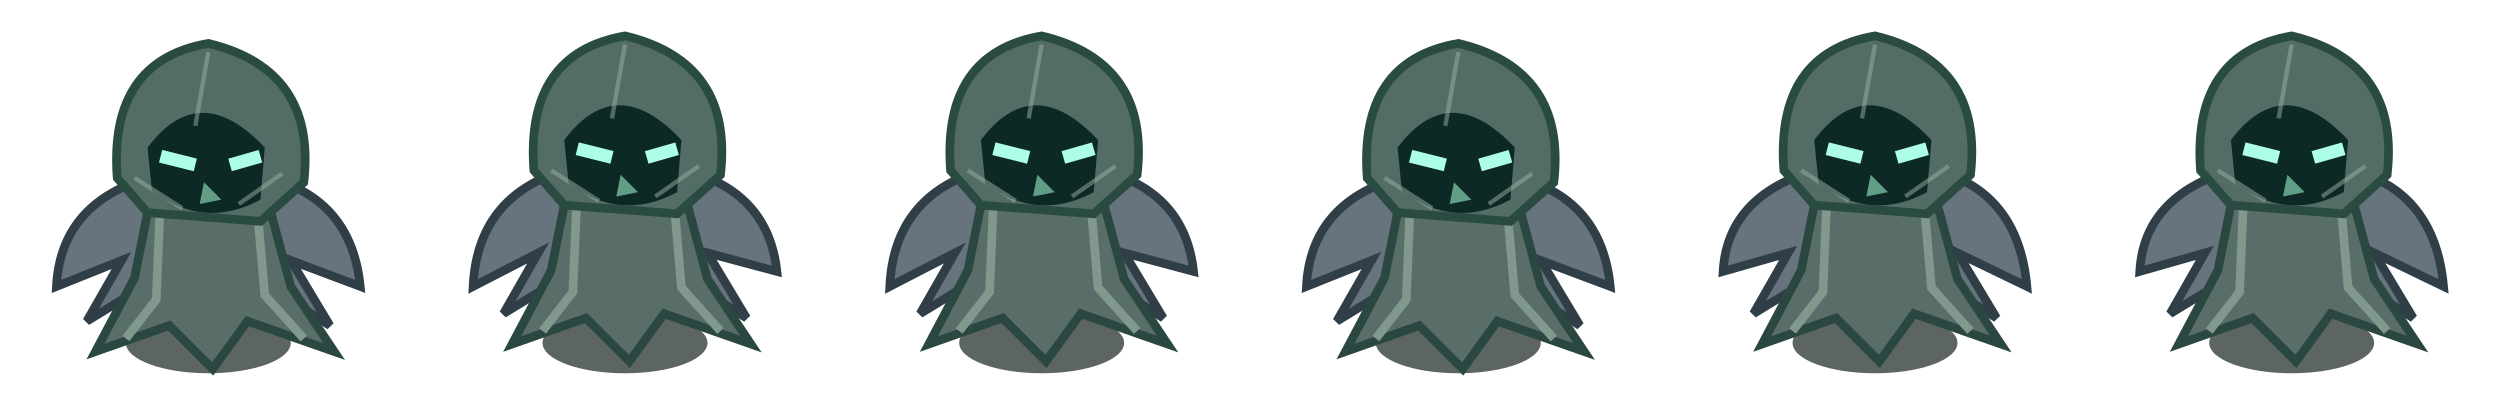
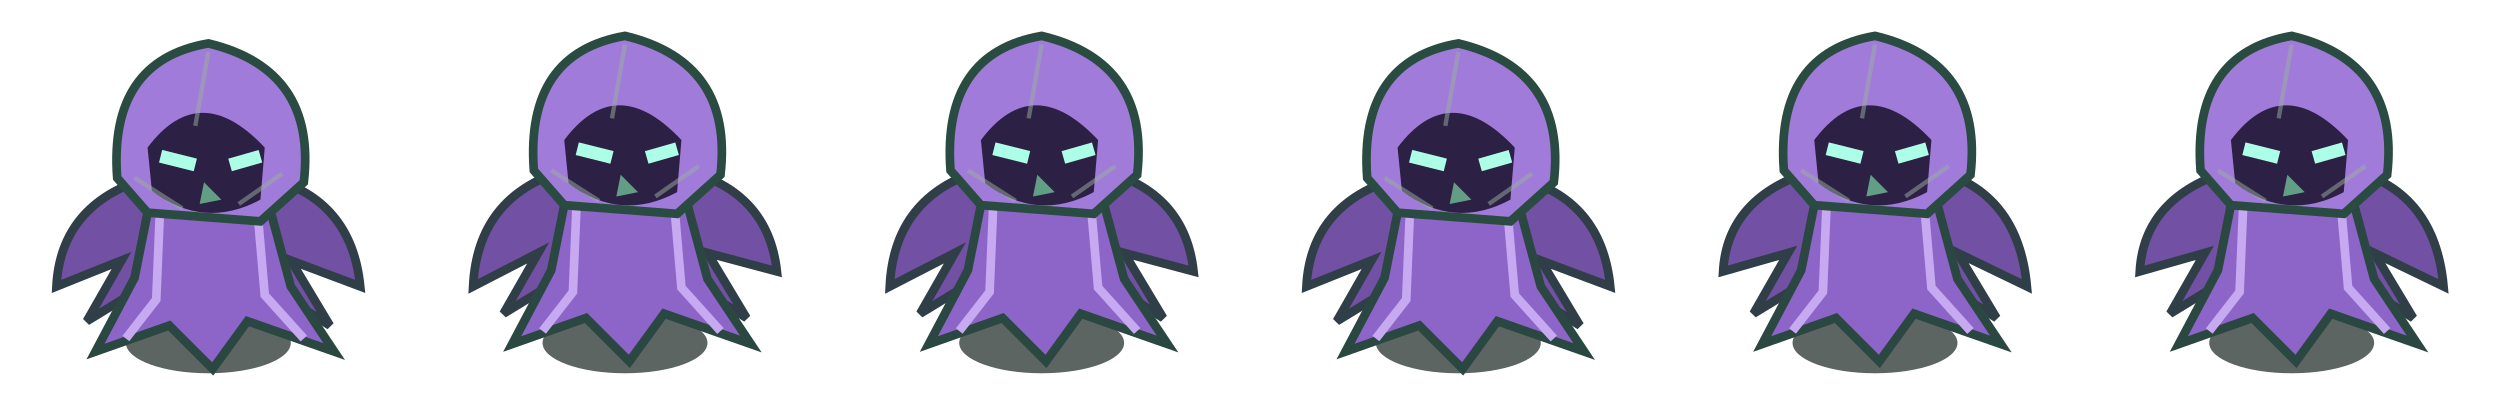
<svg xmlns="http://www.w3.org/2000/svg" width="576" height="96" viewBox="0 0 576 96">
  <g transform="translate(0 0)">
    <ellipse cx="48" cy="79" rx="19" ry="7" fill="#04120e" opacity=".65" />
    <g transform="translate(0 0)">
-       <path d="M34 41Q14 47 13 66L28 60 20 74 38 63M62 41Q81 46 83 66L67 60 76 75 57 63" fill="#68747d" stroke="#303e47" stroke-width="2" />
-       <path d="M36 39Q46 31 60 40L67 66 77 81 57 74 49 85 39 75 22 81 31 64Z" fill="#596e69" stroke="#2b4741" stroke-width="2" />
-       <path d="M37 45l-1 24 -7 9m30 -33 2 23 9 10" stroke="#81988c" fill="none" stroke-width="2" />
-       <path d="M27 41Q25 14 48 10Q73 16 70 42L60 51 34 49Z" fill="#536d66" stroke="#2a4b41" stroke-width="2" />
-       <path d="M34 34Q46 18 61 34L60 46Q47 53 35 44Z" fill="#0d2925" />
+       <path d="M34 41Q14 47 13 66L28 60 20 74 38 63M62 41Q81 46 83 66L67 60 76 75 57 63" fill="#7250a4" stroke="#303e47" stroke-width="2" />
+       <path d="M36 39Q46 31 60 40L67 66 77 81 57 74 49 85 39 75 22 81 31 64Z" fill="#8d64c7" stroke="#2b4741" stroke-width="2" />
+       <path d="M37 45l-1 24 -7 9m30 -33 2 23 9 10" stroke="#c6a9f0" fill="none" stroke-width="2" />
+       <path d="M27 41Q25 14 48 10Q73 16 70 42L60 51 34 49Z" fill="#a17bd9" stroke="#2a4b41" stroke-width="2" />
+       <path d="M34 34Q46 18 61 34L60 46Q47 53 35 44Z" fill="#2d2045" />
      <path d="M37 36l8 2m8 0 7 -2" stroke="#acffe6" stroke-width="3" />
      <path d="M47 42l-1 5 5 -1" fill="#629e86" />
      <path d="M48 12l-3 17m-14 12 11 7m23 -8 -10 7" stroke="#9bafa1" fill="none" opacity=".5" />
    </g>
  </g>
  <g transform="translate(96 0)">
    <ellipse cx="48" cy="79" rx="19" ry="7" fill="#04120e" opacity=".65" />
    <g transform="translate(0 -1.732051)">
-       <path d="M34 41Q14 47 13 67.732L28 60 20 74 38 63M62 41Q81 46 83 64.268L67 60 76 75 57 63" fill="#68747d" stroke="#303e47" stroke-width="2" />
-       <path d="M36 39Q46 31 60 40L67 66 77 81 57 74 49 85 39 75 22 81 31 64Z" fill="#596e69" stroke="#2b4741" stroke-width="2" />
-       <path d="M37 45l-1 24 -7 9m30 -33 2 23 9 10" stroke="#81988c" fill="none" stroke-width="2" />
-       <path d="M27 41Q25 14 48 10Q73 16 70 42L60 51 34 49Z" fill="#536d66" stroke="#2a4b41" stroke-width="2" />
-       <path d="M34 34Q46 18 61 34L60 46Q47 53 35 44Z" fill="#0d2925" />
+       <path d="M34 41Q14 47 13 67.732L28 60 20 74 38 63M62 41Q81 46 83 64.268L67 60 76 75 57 63" fill="#7250a4" stroke="#303e47" stroke-width="2" />
+       <path d="M36 39Q46 31 60 40L67 66 77 81 57 74 49 85 39 75 22 81 31 64Z" fill="#8d64c7" stroke="#2b4741" stroke-width="2" />
+       <path d="M37 45l-1 24 -7 9m30 -33 2 23 9 10" stroke="#c6a9f0" fill="none" stroke-width="2" />
+       <path d="M27 41Q25 14 48 10Q73 16 70 42L60 51 34 49Z" fill="#a17bd9" stroke="#2a4b41" stroke-width="2" />
+       <path d="M34 34Q46 18 61 34L60 46Q47 53 35 44Z" fill="#2d2045" />
      <path d="M37 36l8 2m8 0 7 -2" stroke="#acffe6" stroke-width="3" />
      <path d="M47 42l-1 5 5 -1" fill="#629e86" />
      <path d="M48 12l-3 17m-14 12 11 7m23 -8 -10 7" stroke="#9bafa1" fill="none" opacity=".5" />
    </g>
  </g>
  <g transform="translate(192 0)">
    <ellipse cx="48" cy="79" rx="19" ry="7" fill="#04120e" opacity=".65" />
    <g transform="translate(0 -1.732051)">
-       <path d="M34 41Q14 47 13 67.732L28 60 20 74 38 63M62 41Q81 46 83 64.268L67 60 76 75 57 63" fill="#68747d" stroke="#303e47" stroke-width="2" />
-       <path d="M36 39Q46 31 60 40L67 66 77 81 57 74 49 85 39 75 22 81 31 64Z" fill="#596e69" stroke="#2b4741" stroke-width="2" />
-       <path d="M37 45l-1 24 -7 9m30 -33 2 23 9 10" stroke="#81988c" fill="none" stroke-width="2" />
-       <path d="M27 41Q25 14 48 10Q73 16 70 42L60 51 34 49Z" fill="#536d66" stroke="#2a4b41" stroke-width="2" />
-       <path d="M34 34Q46 18 61 34L60 46Q47 53 35 44Z" fill="#0d2925" />
+       <path d="M34 41Q14 47 13 67.732L28 60 20 74 38 63M62 41Q81 46 83 64.268L67 60 76 75 57 63" fill="#7250a4" stroke="#303e47" stroke-width="2" />
+       <path d="M36 39Q46 31 60 40L67 66 77 81 57 74 49 85 39 75 22 81 31 64Z" fill="#8d64c7" stroke="#2b4741" stroke-width="2" />
+       <path d="M37 45l-1 24 -7 9m30 -33 2 23 9 10" stroke="#c6a9f0" fill="none" stroke-width="2" />
+       <path d="M27 41Q25 14 48 10Q73 16 70 42L60 51 34 49Z" fill="#a17bd9" stroke="#2a4b41" stroke-width="2" />
+       <path d="M34 34Q46 18 61 34L60 46Q47 53 35 44Z" fill="#2d2045" />
      <path d="M37 36l8 2m8 0 7 -2" stroke="#acffe6" stroke-width="3" />
      <path d="M47 42l-1 5 5 -1" fill="#629e86" />
      <path d="M48 12l-3 17m-14 12 11 7m23 -8 -10 7" stroke="#9bafa1" fill="none" opacity=".5" />
    </g>
  </g>
  <g transform="translate(288 0)">
    <ellipse cx="48" cy="79" rx="19" ry="7" fill="#04120e" opacity=".65" />
    <g transform="translate(0 -2.4492935982947064e-16)">
-       <path d="M34 41Q14 47 13 66L28 60 20 74 38 63M62 41Q81 46 83 66L67 60 76 75 57 63" fill="#68747d" stroke="#303e47" stroke-width="2" />
-       <path d="M36 39Q46 31 60 40L67 66 77 81 57 74 49 85 39 75 22 81 31 64Z" fill="#596e69" stroke="#2b4741" stroke-width="2" />
-       <path d="M37 45l-1 24 -7 9m30 -33 2 23 9 10" stroke="#81988c" fill="none" stroke-width="2" />
-       <path d="M27 41Q25 14 48 10Q73 16 70 42L60 51 34 49Z" fill="#536d66" stroke="#2a4b41" stroke-width="2" />
-       <path d="M34 34Q46 18 61 34L60 46Q47 53 35 44Z" fill="#0d2925" />
+       <path d="M34 41Q14 47 13 66L28 60 20 74 38 63M62 41Q81 46 83 66L67 60 76 75 57 63" fill="#7250a4" stroke="#303e47" stroke-width="2" />
+       <path d="M36 39Q46 31 60 40L67 66 77 81 57 74 49 85 39 75 22 81 31 64Z" fill="#8d64c7" stroke="#2b4741" stroke-width="2" />
+       <path d="M37 45l-1 24 -7 9m30 -33 2 23 9 10" stroke="#c6a9f0" fill="none" stroke-width="2" />
+       <path d="M27 41Q25 14 48 10Q73 16 70 42L60 51 34 49Z" fill="#a17bd9" stroke="#2a4b41" stroke-width="2" />
+       <path d="M34 34Q46 18 61 34L60 46Q47 53 35 44Z" fill="#2d2045" />
      <path d="M37 36l8 2m8 0 7 -2" stroke="#acffe6" stroke-width="3" />
      <path d="M47 42l-1 5 5 -1" fill="#629e86" />
      <path d="M48 12l-3 17m-14 12 11 7m23 -8 -10 7" stroke="#9bafa1" fill="none" opacity=".5" />
    </g>
  </g>
  <g transform="translate(384 0)">
    <ellipse cx="48" cy="79" rx="19" ry="7" fill="#04120e" opacity=".65" />
    <g transform="translate(0 -1.732051)">
-       <path d="M34 41Q14 47 13 64.268L28 60 20 74 38 63M62 41Q81 46 83 67.732L67 60 76 75 57 63" fill="#68747d" stroke="#303e47" stroke-width="2" />
-       <path d="M36 39Q46 31 60 40L67 66 77 81 57 74 49 85 39 75 22 81 31 64Z" fill="#596e69" stroke="#2b4741" stroke-width="2" />
-       <path d="M37 45l-1 24 -7 9m30 -33 2 23 9 10" stroke="#81988c" fill="none" stroke-width="2" />
-       <path d="M27 41Q25 14 48 10Q73 16 70 42L60 51 34 49Z" fill="#536d66" stroke="#2a4b41" stroke-width="2" />
-       <path d="M34 34Q46 18 61 34L60 46Q47 53 35 44Z" fill="#0d2925" />
+       <path d="M34 41Q14 47 13 64.268L28 60 20 74 38 63M62 41Q81 46 83 67.732L67 60 76 75 57 63" fill="#7250a4" stroke="#303e47" stroke-width="2" />
+       <path d="M36 39Q46 31 60 40L67 66 77 81 57 74 49 85 39 75 22 81 31 64Z" fill="#8d64c7" stroke="#2b4741" stroke-width="2" />
+       <path d="M37 45l-1 24 -7 9m30 -33 2 23 9 10" stroke="#c6a9f0" fill="none" stroke-width="2" />
+       <path d="M27 41Q25 14 48 10Q73 16 70 42L60 51 34 49Z" fill="#a17bd9" stroke="#2a4b41" stroke-width="2" />
+       <path d="M34 34Q46 18 61 34L60 46Q47 53 35 44Z" fill="#2d2045" />
      <path d="M37 36l8 2m8 0 7 -2" stroke="#acffe6" stroke-width="3" />
      <path d="M47 42l-1 5 5 -1" fill="#629e86" />
      <path d="M48 12l-3 17m-14 12 11 7m23 -8 -10 7" stroke="#9bafa1" fill="none" opacity=".5" />
    </g>
  </g>
  <g transform="translate(480 0)">
    <ellipse cx="48" cy="79" rx="19" ry="7" fill="#04120e" opacity=".65" />
    <g transform="translate(0 -1.732051)">
-       <path d="M34 41Q14 47 13 64.268L28 60 20 74 38 63M62 41Q81 46 83 67.732L67 60 76 75 57 63" fill="#68747d" stroke="#303e47" stroke-width="2" />
-       <path d="M36 39Q46 31 60 40L67 66 77 81 57 74 49 85 39 75 22 81 31 64Z" fill="#596e69" stroke="#2b4741" stroke-width="2" />
-       <path d="M37 45l-1 24 -7 9m30 -33 2 23 9 10" stroke="#81988c" fill="none" stroke-width="2" />
-       <path d="M27 41Q25 14 48 10Q73 16 70 42L60 51 34 49Z" fill="#536d66" stroke="#2a4b41" stroke-width="2" />
-       <path d="M34 34Q46 18 61 34L60 46Q47 53 35 44Z" fill="#0d2925" />
+       <path d="M34 41Q14 47 13 64.268L28 60 20 74 38 63M62 41Q81 46 83 67.732L67 60 76 75 57 63" fill="#7250a4" stroke="#303e47" stroke-width="2" />
+       <path d="M36 39Q46 31 60 40L67 66 77 81 57 74 49 85 39 75 22 81 31 64Z" fill="#8d64c7" stroke="#2b4741" stroke-width="2" />
+       <path d="M37 45l-1 24 -7 9m30 -33 2 23 9 10" stroke="#c6a9f0" fill="none" stroke-width="2" />
+       <path d="M27 41Q25 14 48 10Q73 16 70 42L60 51 34 49Z" fill="#a17bd9" stroke="#2a4b41" stroke-width="2" />
+       <path d="M34 34Q46 18 61 34L60 46Q47 53 35 44Z" fill="#2d2045" />
      <path d="M37 36l8 2m8 0 7 -2" stroke="#acffe6" stroke-width="3" />
      <path d="M47 42l-1 5 5 -1" fill="#629e86" />
      <path d="M48 12l-3 17m-14 12 11 7m23 -8 -10 7" stroke="#9bafa1" fill="none" opacity=".5" />
    </g>
  </g>
</svg>
